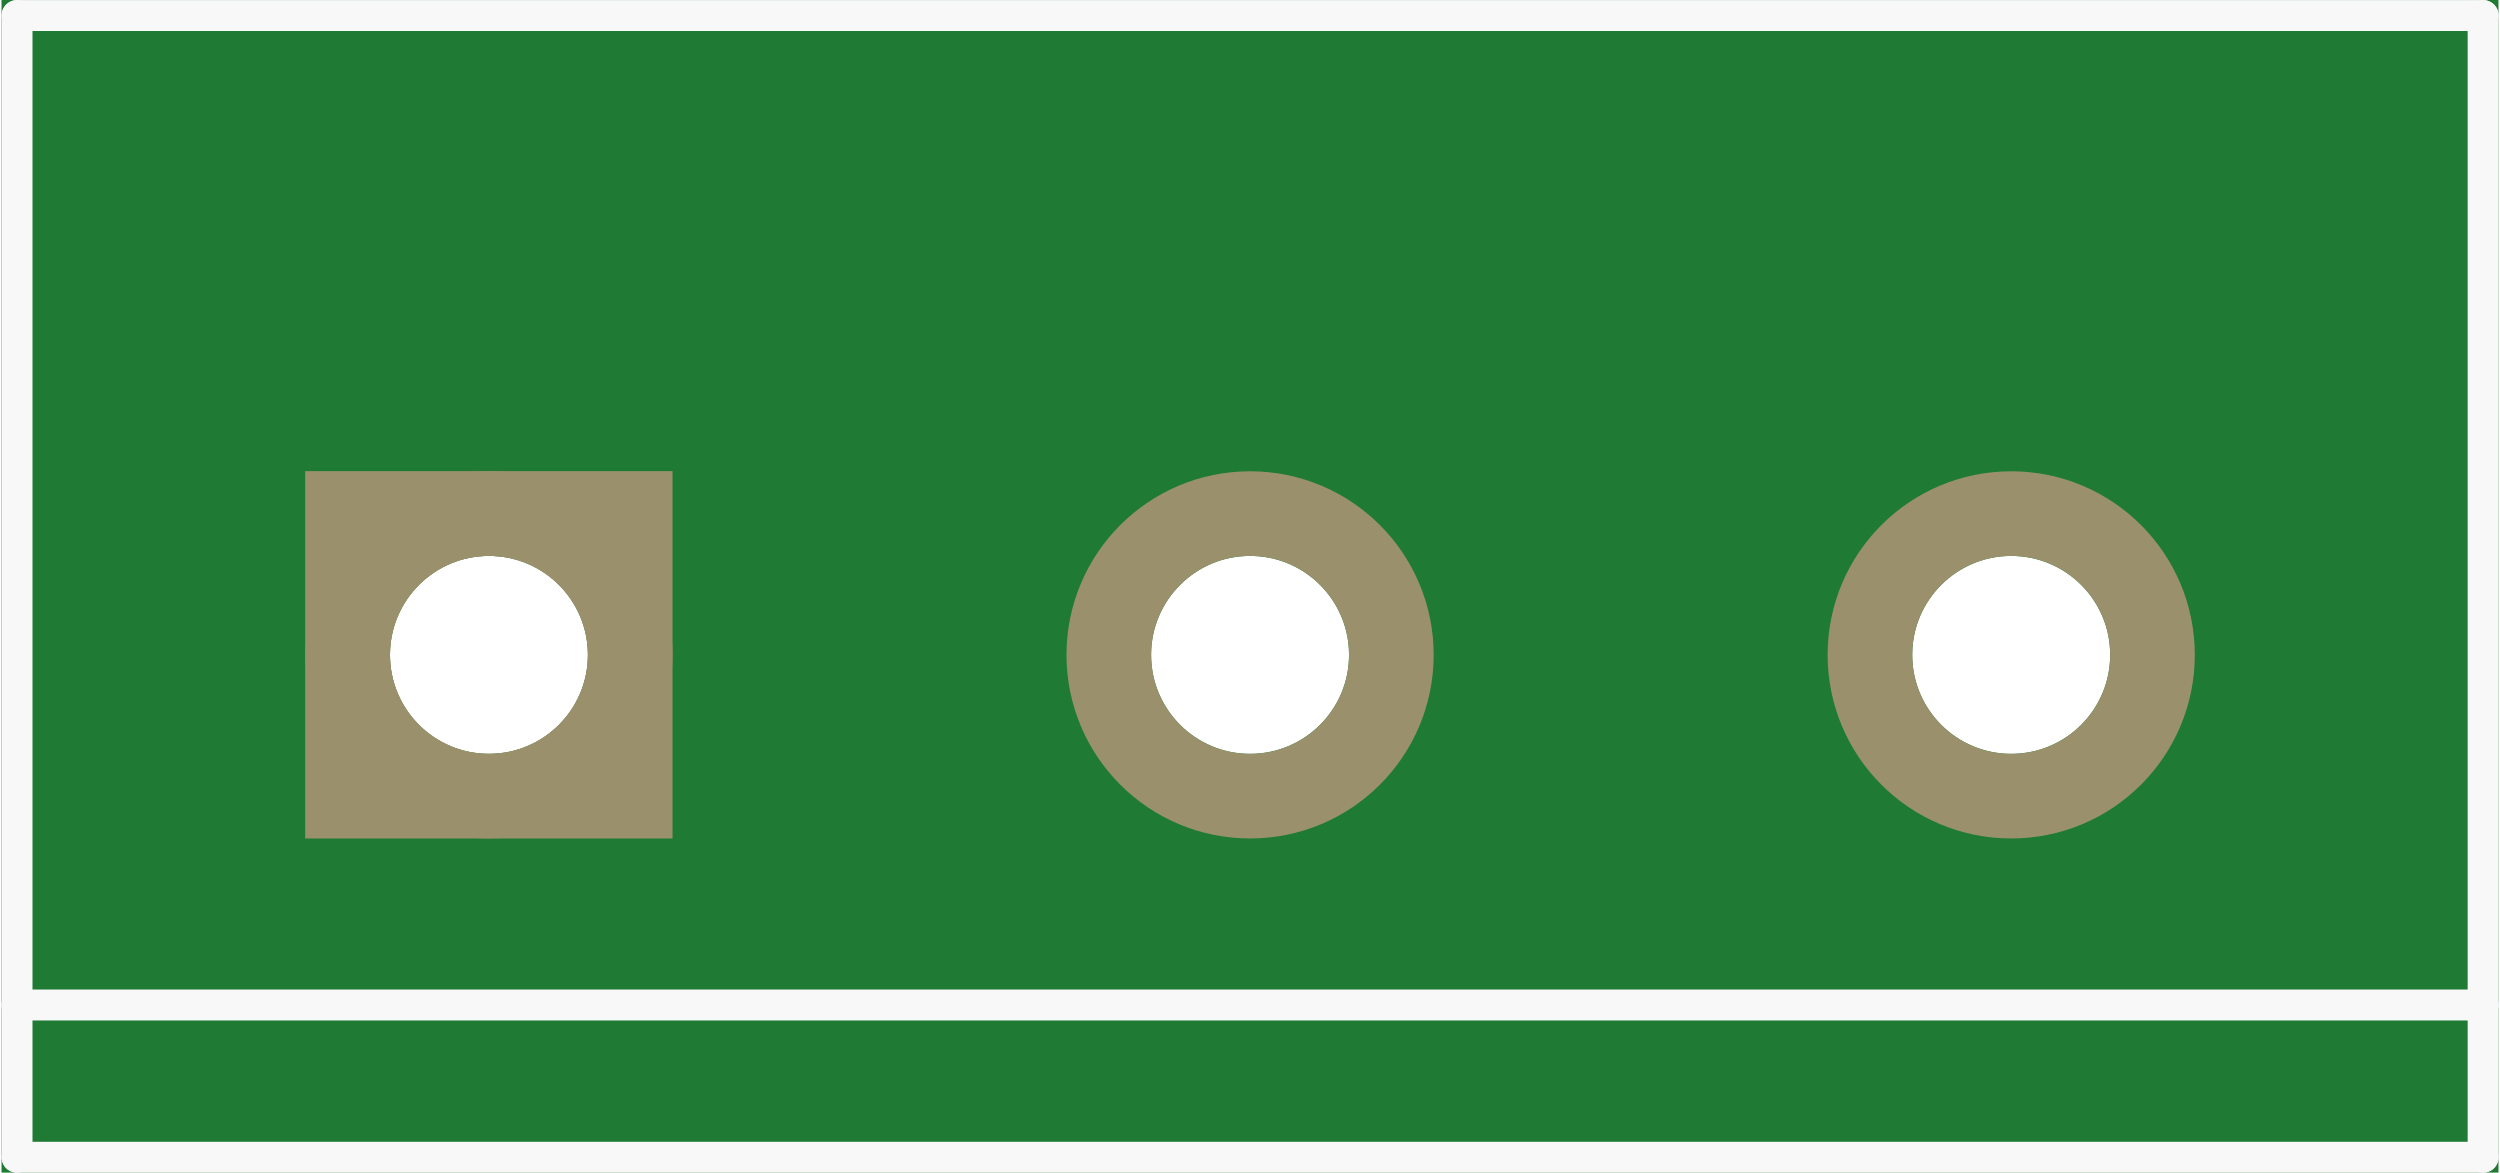
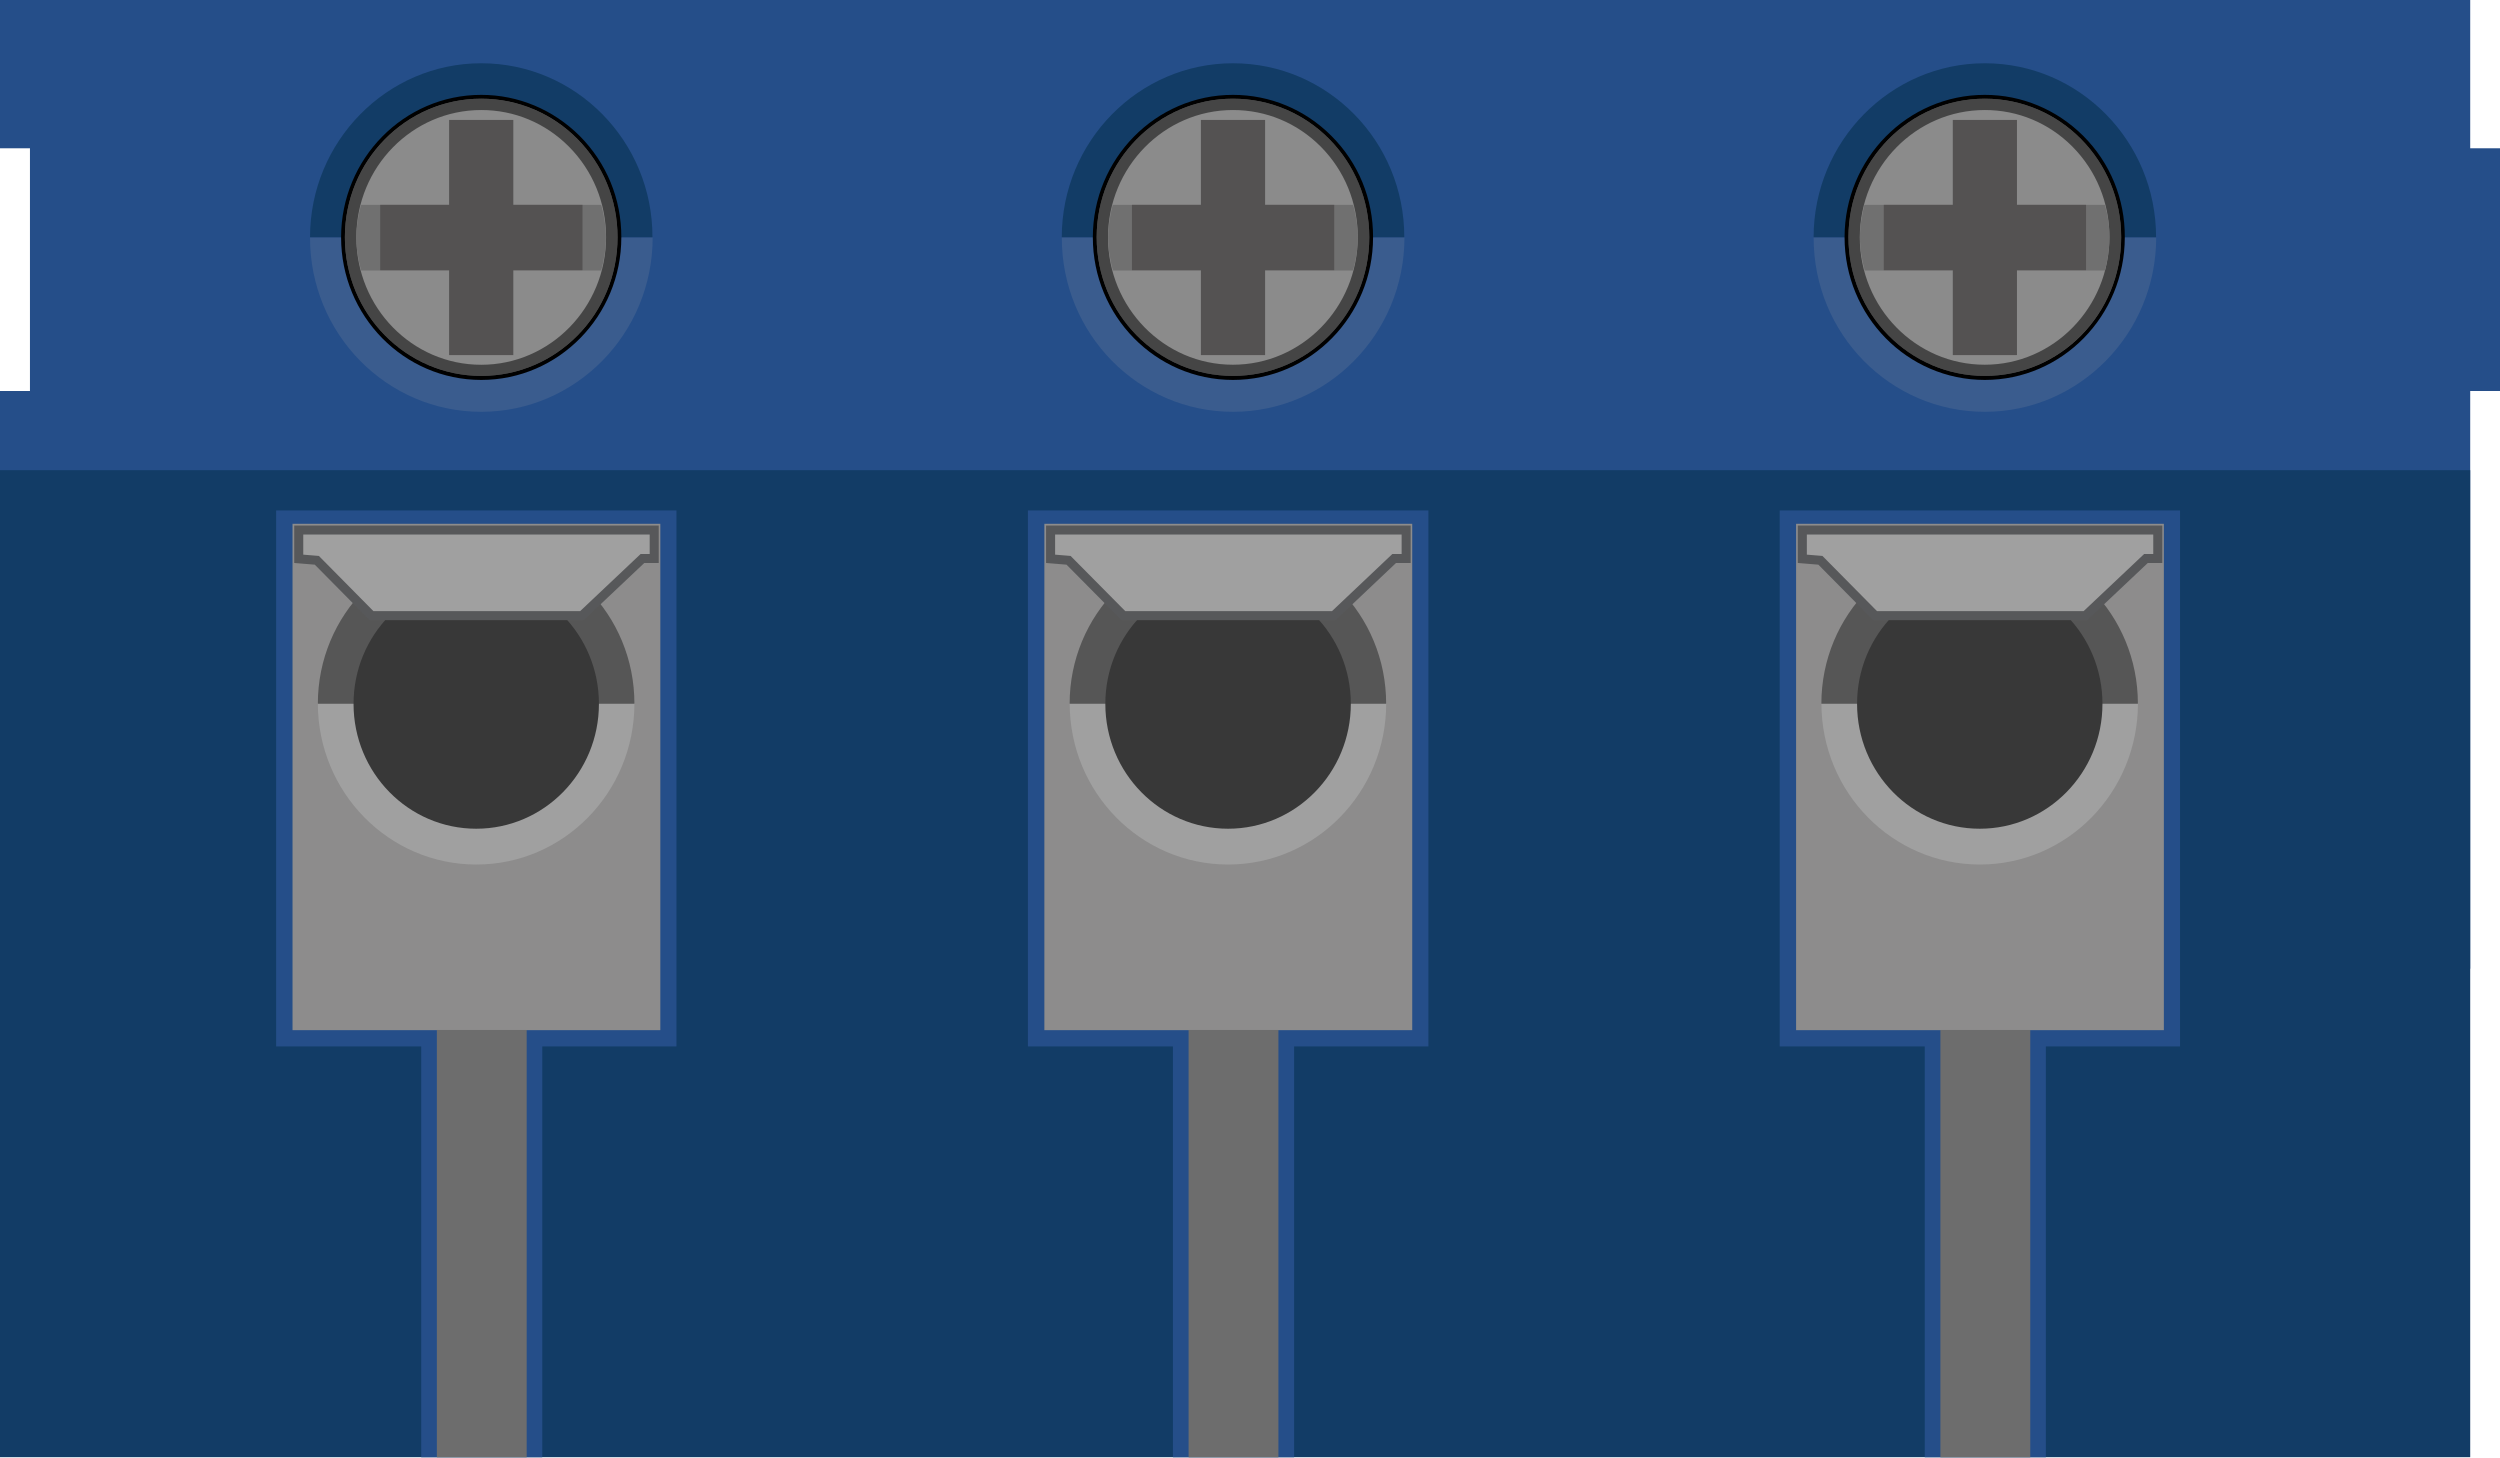
- <svg xmlns="http://www.w3.org/2000/svg" version="1.2" baseProfile="tiny" x="0in" y="0in" width="0.646in" height="0.303in" viewBox="0 0 16.403 7.703">
-   <g id="breadboard">
-     <path fill="#1F7A34" stroke="none" stroke-width="0" d="M0,0l16.403,0 0,7.703 -16.403,0 0,-7.703z M2.552,4.302a0.65,0.65 0 1 0 1.3,0 0.65,0.65 0 1 0 -1.3,0z M7.552,4.302a0.65,0.65 0 1 0 1.3,0 0.65,0.65 0 1 0 -1.3,0z M12.552,4.302a0.65,0.65 0 1 0 1.3,0 0.65,0.65 0 1 0 -1.3,0z " />
-     <circle id="connector0pin" connectorname="1" cx="3.202" cy="4.302" r="0.928" stroke="#9A916C" stroke-width="0.556" fill="none" />
-     <path stroke="none" stroke-width="0" d="m1.995,3.095 2.413,0 0,2.413 -2.413,0 0,-3zM2.552,4.302a0.65,0.65 0 1 0 1.3,0 0.65,0.65 0 1 0 -1.3,0z " fill="#9A916C" />
-     <circle id="connector1pin" connectorname="2" cx="8.202" cy="4.302" r="0.928" stroke="#9A916C" stroke-width="0.556" fill="none" />
-     <circle id="connector2pin" connectorname="3" cx="13.202" cy="4.302" r="0.928" stroke="#9A916C" stroke-width="0.556" fill="none" />
-     <line class="other" x1="0.102" y1="0.102" x2="16.302" y2="0.102" stroke="#f8f8f8" stroke-width="0.203" stroke-linecap="round" />
-     <line class="other" x1="16.302" y1="0.102" x2="16.302" y2="6.602" stroke="#f8f8f8" stroke-width="0.203" stroke-linecap="round" />
-     <line class="other" x1="16.302" y1="6.602" x2="16.302" y2="7.602" stroke="#f8f8f8" stroke-width="0.203" stroke-linecap="round" />
-     <line class="other" x1="16.302" y1="7.602" x2="0.102" y2="7.602" stroke="#f8f8f8" stroke-width="0.203" stroke-linecap="round" />
-     <line class="other" x1="0.102" y1="7.602" x2="0.102" y2="6.602" stroke="#f8f8f8" stroke-width="0.203" stroke-linecap="round" />
-     <line class="other" x1="0.102" y1="6.602" x2="0.102" y2="0.102" stroke="#f8f8f8" stroke-width="0.203" stroke-linecap="round" />
-     <line class="other" x1="16.302" y1="6.602" x2="0.102" y2="6.602" stroke="#f8f8f8" stroke-width="0.203" stroke-linecap="round" />
+ <svg xmlns="http://www.w3.org/2000/svg" version="1.1" id="Ebene_1" x="0px" y="0px" width="46.988px" height="27.393px" viewBox="0 0 46.988 27.393" enable-background="new 0 0 46.988 27.393" xml:space="preserve">
+   <g id="copper1">
+     <circle id="connector0pad" fill="none" cx="8.918" cy="25.694" r="2.631" />
+     <circle id="connector1pad" fill="none" cx="23.091" cy="25.694" r="2.631" />
+     <circle id="connector2pad" fill="none" cx="37.265" cy="25.694" r="2.631" />
+   </g>
+   <g>
+     <g id="breadboard_10_">
+       <polygon fill="#254E89" points="0,2.787 0.563,2.787 0.563,7.349 0,7.349 0,18.207 46.428,18.207 46.428,7.349 46.989,7.349     46.989,2.787 46.428,2.787 46.428,0 0,0   " />
+     </g>
+     <rect x="0" y="8.837" fill="#123C66" width="46.428" height="18.551" />
+     <g>
+       <path fill="#3A5C8E" d="M37.305,7.74c1.774,0,3.221-1.467,3.221-3.278h-6.438C34.083,6.274,35.527,7.74,37.305,7.74z" />
+       <path fill="#123C66" d="M37.305,1.189c-1.773,0-3.218,1.469-3.218,3.271h6.437C40.526,2.656,39.082,1.189,37.305,1.189z" />
+       <polygon fill="#254E89" points="33.45,9.594 33.45,19.668 36.176,19.668 36.176,27.39 38.452,27.39 38.452,19.668 40.974,19.668     40.974,9.594   " />
+       <rect x="33.758" y="9.845" fill="#8D8C8C" width="6.912" height="9.517" />
+       <path fill="#A0A0A0" d="M37.212,16.249c1.64,0,2.971-1.354,2.971-3.029h-5.949C34.236,14.895,35.57,16.249,37.212,16.249z" />
+       <path fill="#565656" d="M37.212,10.203c-1.642,0-2.979,1.351-2.979,3.024h5.949C40.183,11.557,38.858,10.203,37.212,10.203z" />
+       <ellipse fill="#383838" cx="37.21" cy="13.229" rx="2.306" ry="2.347" />
+       <rect x="36.47" y="19.359" fill="#6D6D6D" width="1.689" height="8.032" />
+       <g>
+         <g>
+           <polygon fill="#A0A0A0" stroke="#57585A" stroke-width="0.17" stroke-miterlimit="10" points="35.243,11.571 34.215,10.531       33.875,10.503 33.875,9.962 40.556,9.962 40.556,10.497 40.334,10.497 39.196,11.571     " />
+         </g>
+       </g>
+       <g>
+         <path fill="#8B8B8B" d="M37.305,7.104c-1.432,0-2.598-1.186-2.598-2.644c0-1.455,1.166-2.64,2.598-2.64     c0.688,0,1.336,0.267,1.825,0.761c0.498,0.501,0.771,1.167,0.771,1.879C39.903,5.919,38.738,7.104,37.305,7.104z" />
+         <g>
+           <path d="M37.305,1.855c1.415,0,2.565,1.167,2.563,2.604c0,1.441-1.146,2.606-2.563,2.606c-1.413,0-2.563-1.166-2.563-2.606      C34.743,3.022,35.892,1.855,37.305,1.855 M37.305,1.783c-1.455,0-2.636,1.202-2.636,2.677c0,1.478,1.179,2.681,2.636,2.681      c1.452,0,2.631-1.203,2.631-2.681c0.004-0.722-0.273-1.396-0.781-1.906C38.657,2.059,38.001,1.783,37.305,1.783L37.305,1.783z" />
+         </g>
+         <g opacity="0.5">
+           <path d="M37.305,2.068c0.621,0,1.204,0.243,1.646,0.687c0.448,0.452,0.699,1.059,0.695,1.704c0,1.321-1.05,2.396-2.343,2.396      c-1.297,0-2.348-1.073-2.348-2.396C34.958,3.142,36.008,2.068,37.305,2.068 M37.305,1.855c-1.413,0-2.563,1.167-2.563,2.604      c0,1.441,1.148,2.606,2.563,2.606c1.415,0,2.563-1.166,2.563-2.606C39.871,3.022,38.72,1.855,37.305,1.855L37.305,1.855z" />
+         </g>
+       </g>
+       <g>
+         <path fill="#707070" d="M34.958,4.46c0,0.218,0.036,0.423,0.089,0.625h4.515c0.052-0.198,0.087-0.406,0.087-0.625     c0-0.207-0.03-0.413-0.087-0.609h-4.521C34.994,4.046,34.958,4.25,34.958,4.46z" />
+       </g>
+       <polygon fill="#545252" points="39.208,3.85 37.909,3.85 37.909,2.254 36.703,2.254 36.703,3.85 35.406,3.85 35.406,5.078     36.703,5.078 36.703,6.674 37.909,6.674 37.909,5.078 39.208,5.078   " />
+     </g>
+     <g>
+       <path fill="#3A5C8E" d="M23.174,7.74c1.776,0,3.223-1.467,3.223-3.278h-6.44C19.953,6.274,21.398,7.74,23.174,7.74z" />
+       <path fill="#123C66" d="M23.174,1.189c-1.774,0-3.218,1.469-3.218,3.271h6.438C26.397,2.656,24.955,1.189,23.174,1.189z" />
+       <polygon fill="#254E89" points="19.32,9.594 19.32,19.668 22.045,19.668 22.045,27.39 24.323,27.39 24.323,19.668 26.847,19.668     26.847,9.594   " />
+       <rect x="19.629" y="9.845" fill="#8D8C8C" width="6.914" height="9.517" />
+       <path fill="#A0A0A0" d="M23.083,16.249c1.64,0,2.971-1.354,2.971-3.029h-5.949C20.107,14.895,21.438,16.249,23.083,16.249z" />
+       <path fill="#565656" d="M23.083,10.203c-1.641,0-2.979,1.351-2.979,3.024h5.949C26.054,11.557,24.727,10.203,23.083,10.203z" />
+       <ellipse fill="#383838" cx="23.082" cy="13.229" rx="2.307" ry="2.347" />
+       <rect x="22.34" y="19.359" fill="#6D6D6D" width="1.688" height="8.032" />
+       <g>
+         <g>
+           <polygon fill="#A0A0A0" stroke="#57585A" stroke-width="0.17" stroke-miterlimit="10" points="21.114,11.571 20.084,10.531       19.746,10.503 19.746,9.962 26.429,9.962 26.429,10.497 26.204,10.497 25.069,11.571     " />
+         </g>
+       </g>
+       <g>
+         <path fill="#8B8B8B" d="M23.174,7.104c-1.432,0-2.597-1.186-2.597-2.644c0-1.455,1.165-2.64,2.597-2.64     c0.687,0,1.336,0.267,1.827,0.761c0.498,0.501,0.771,1.167,0.771,1.879C25.774,5.919,24.607,7.104,23.174,7.104z" />
+         <g>
+           <path d="M23.174,1.855c1.419,0,2.564,1.167,2.562,2.604c0,1.441-1.146,2.606-2.562,2.606c-1.413,0-2.562-1.166-2.562-2.606      C20.613,3.022,21.761,1.855,23.174,1.855 M23.174,1.783c-1.454,0-2.634,1.202-2.634,2.677c0,1.478,1.179,2.681,2.634,2.681      c1.454,0,2.633-1.203,2.633-2.681c0.002-0.722-0.273-1.396-0.783-1.906C24.53,2.059,23.871,1.783,23.174,1.783L23.174,1.783z" />
+         </g>
+         <g opacity="0.5">
+           <path d="M23.174,2.068c0.623,0,1.206,0.243,1.649,0.687c0.449,0.452,0.698,1.059,0.696,1.704c0,1.321-1.05,2.396-2.347,2.396      c-1.295,0-2.347-1.073-2.347-2.396C20.828,3.142,21.879,2.068,23.174,2.068 M23.174,1.855c-1.413,0-2.562,1.167-2.562,2.604      c0,1.441,1.148,2.606,2.562,2.606c1.419,0,2.562-1.166,2.562-2.606C25.74,3.022,24.593,1.855,23.174,1.855L23.174,1.855z" />
+         </g>
+       </g>
+       <g>
+         <path fill="#707070" d="M20.828,4.46c0,0.218,0.035,0.423,0.089,0.625h4.514c0.053-0.198,0.089-0.406,0.089-0.625     c0-0.207-0.032-0.413-0.087-0.609h-4.52C20.864,4.046,20.828,4.25,20.828,4.46z" />
+       </g>
+       <polygon fill="#545252" points="25.077,3.85 23.778,3.85 23.778,2.254 22.571,2.254 22.571,3.85 21.275,3.85 21.275,5.078     22.571,5.078 22.571,6.674 23.778,6.674 23.778,5.078 25.077,5.078   " />
+     </g>
+     <g>
+       <path fill="#3A5C8E" d="M9.045,7.74c1.775,0,3.222-1.467,3.222-3.278H5.827C5.824,6.274,7.268,7.74,9.045,7.74z" />
+       <path fill="#123C66" d="M9.045,1.189c-1.774,0-3.218,1.469-3.218,3.271h6.436C12.268,2.656,10.824,1.189,9.045,1.189z" />
+       <polygon fill="#254E89" points="5.19,9.594 5.19,19.668 7.917,19.668 7.917,27.39 10.192,27.39 10.192,19.668 12.714,19.668     12.714,9.594   " />
+       <rect x="5.498" y="9.845" fill="#8D8C8C" width="6.913" height="9.517" />
+       <path fill="#A0A0A0" d="M8.953,16.249c1.639,0,2.971-1.354,2.971-3.029h-5.95C5.976,14.895,7.31,16.249,8.953,16.249z" />
+       <path fill="#565656" d="M8.953,10.203c-1.642,0-2.979,1.351-2.979,3.024h5.95C11.925,11.557,10.598,10.203,8.953,10.203z" />
+       <ellipse fill="#383838" cx="8.951" cy="13.229" rx="2.306" ry="2.347" />
+       <rect x="8.211" y="19.359" fill="#6D6D6D" width="1.688" height="8.032" />
+       <g>
+         <g>
+           <polygon fill="#A0A0A0" stroke="#57585A" stroke-width="0.17" stroke-miterlimit="10" points="6.983,11.571 5.955,10.531       5.615,10.503 5.615,9.962 12.296,9.962 12.296,10.497 12.075,10.497 10.938,11.571     " />
+         </g>
+       </g>
+       <g>
+         <path fill="#8B8B8B" d="M9.045,7.104c-1.433,0-2.599-1.186-2.599-2.644c0-1.455,1.166-2.64,2.599-2.64     c0.686,0,1.335,0.267,1.826,0.761c0.499,0.501,0.773,1.167,0.773,1.879C11.643,5.919,10.478,7.104,9.045,7.104z" />
+         <g>
+           <path d="M9.045,1.855c1.418,0,2.564,1.167,2.562,2.604c0,1.441-1.145,2.606-2.562,2.606c-1.413,0-2.563-1.166-2.563-2.606      C6.482,3.022,7.631,1.855,9.045,1.855 M9.045,1.783c-1.453,0-2.634,1.202-2.634,2.677c0,1.478,1.179,2.681,2.634,2.681      c1.454,0,2.633-1.203,2.633-2.681c0.002-0.722-0.277-1.396-0.783-1.906C10.396,2.059,9.74,1.783,9.045,1.783L9.045,1.783z" />
+         </g>
+         <g opacity="0.5">
+           <path d="M9.045,2.068c0.622,0,1.204,0.243,1.647,0.687c0.45,0.453,0.701,1.061,0.699,1.705c0,1.321-1.052,2.396-2.347,2.396      c-1.296,0-2.346-1.074-2.346-2.396C6.697,3.142,7.749,2.068,9.045,2.068 M9.045,1.855c-1.413,0-2.563,1.167-2.563,2.604      c0,1.441,1.15,2.606,2.563,2.606c1.418,0,2.562-1.166,2.562-2.606C11.61,3.022,10.462,1.855,9.045,1.855L9.045,1.855z" />
+         </g>
+       </g>
+       <g>
+         <path fill="#707070" d="M6.697,4.46c0,0.218,0.036,0.423,0.09,0.625H11.3c0.053-0.198,0.088-0.406,0.088-0.625     c0-0.207-0.033-0.413-0.087-0.609H6.784C6.734,4.046,6.697,4.25,6.697,4.46z" />
+       </g>
+       <polygon fill="#545252" points="10.948,3.85 9.648,3.85 9.648,2.254 8.441,2.254 8.441,3.85 7.146,3.85 7.146,5.078 8.441,5.078     8.441,6.674 9.648,6.674 9.648,5.078 10.948,5.078   " />
+     </g>
  </g>
</svg>
